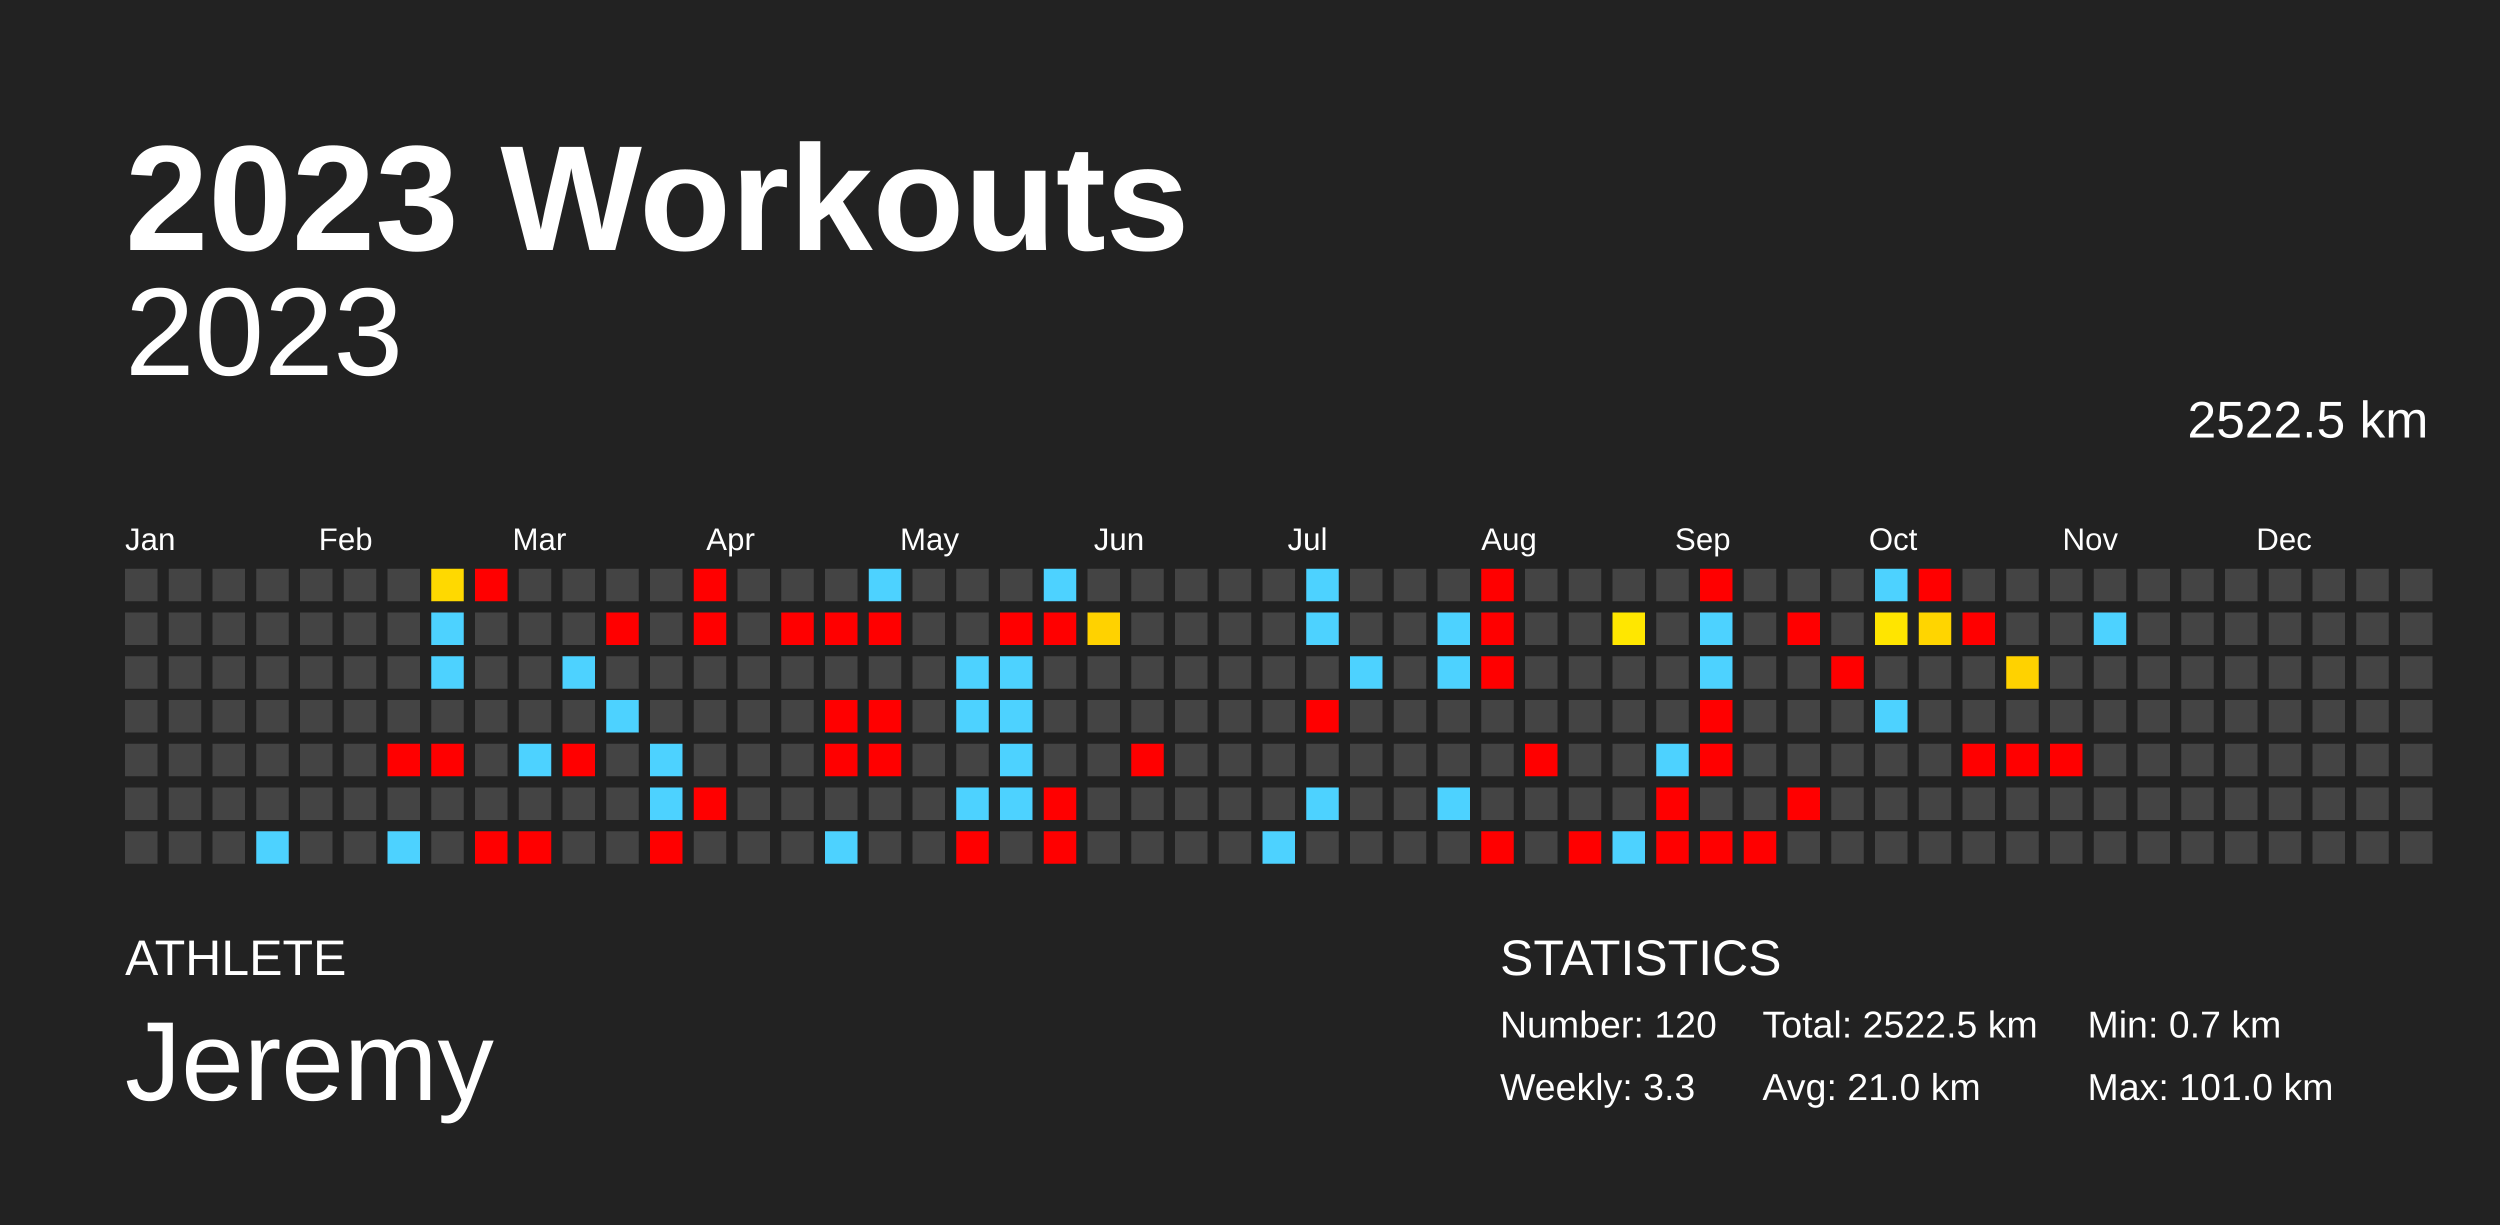
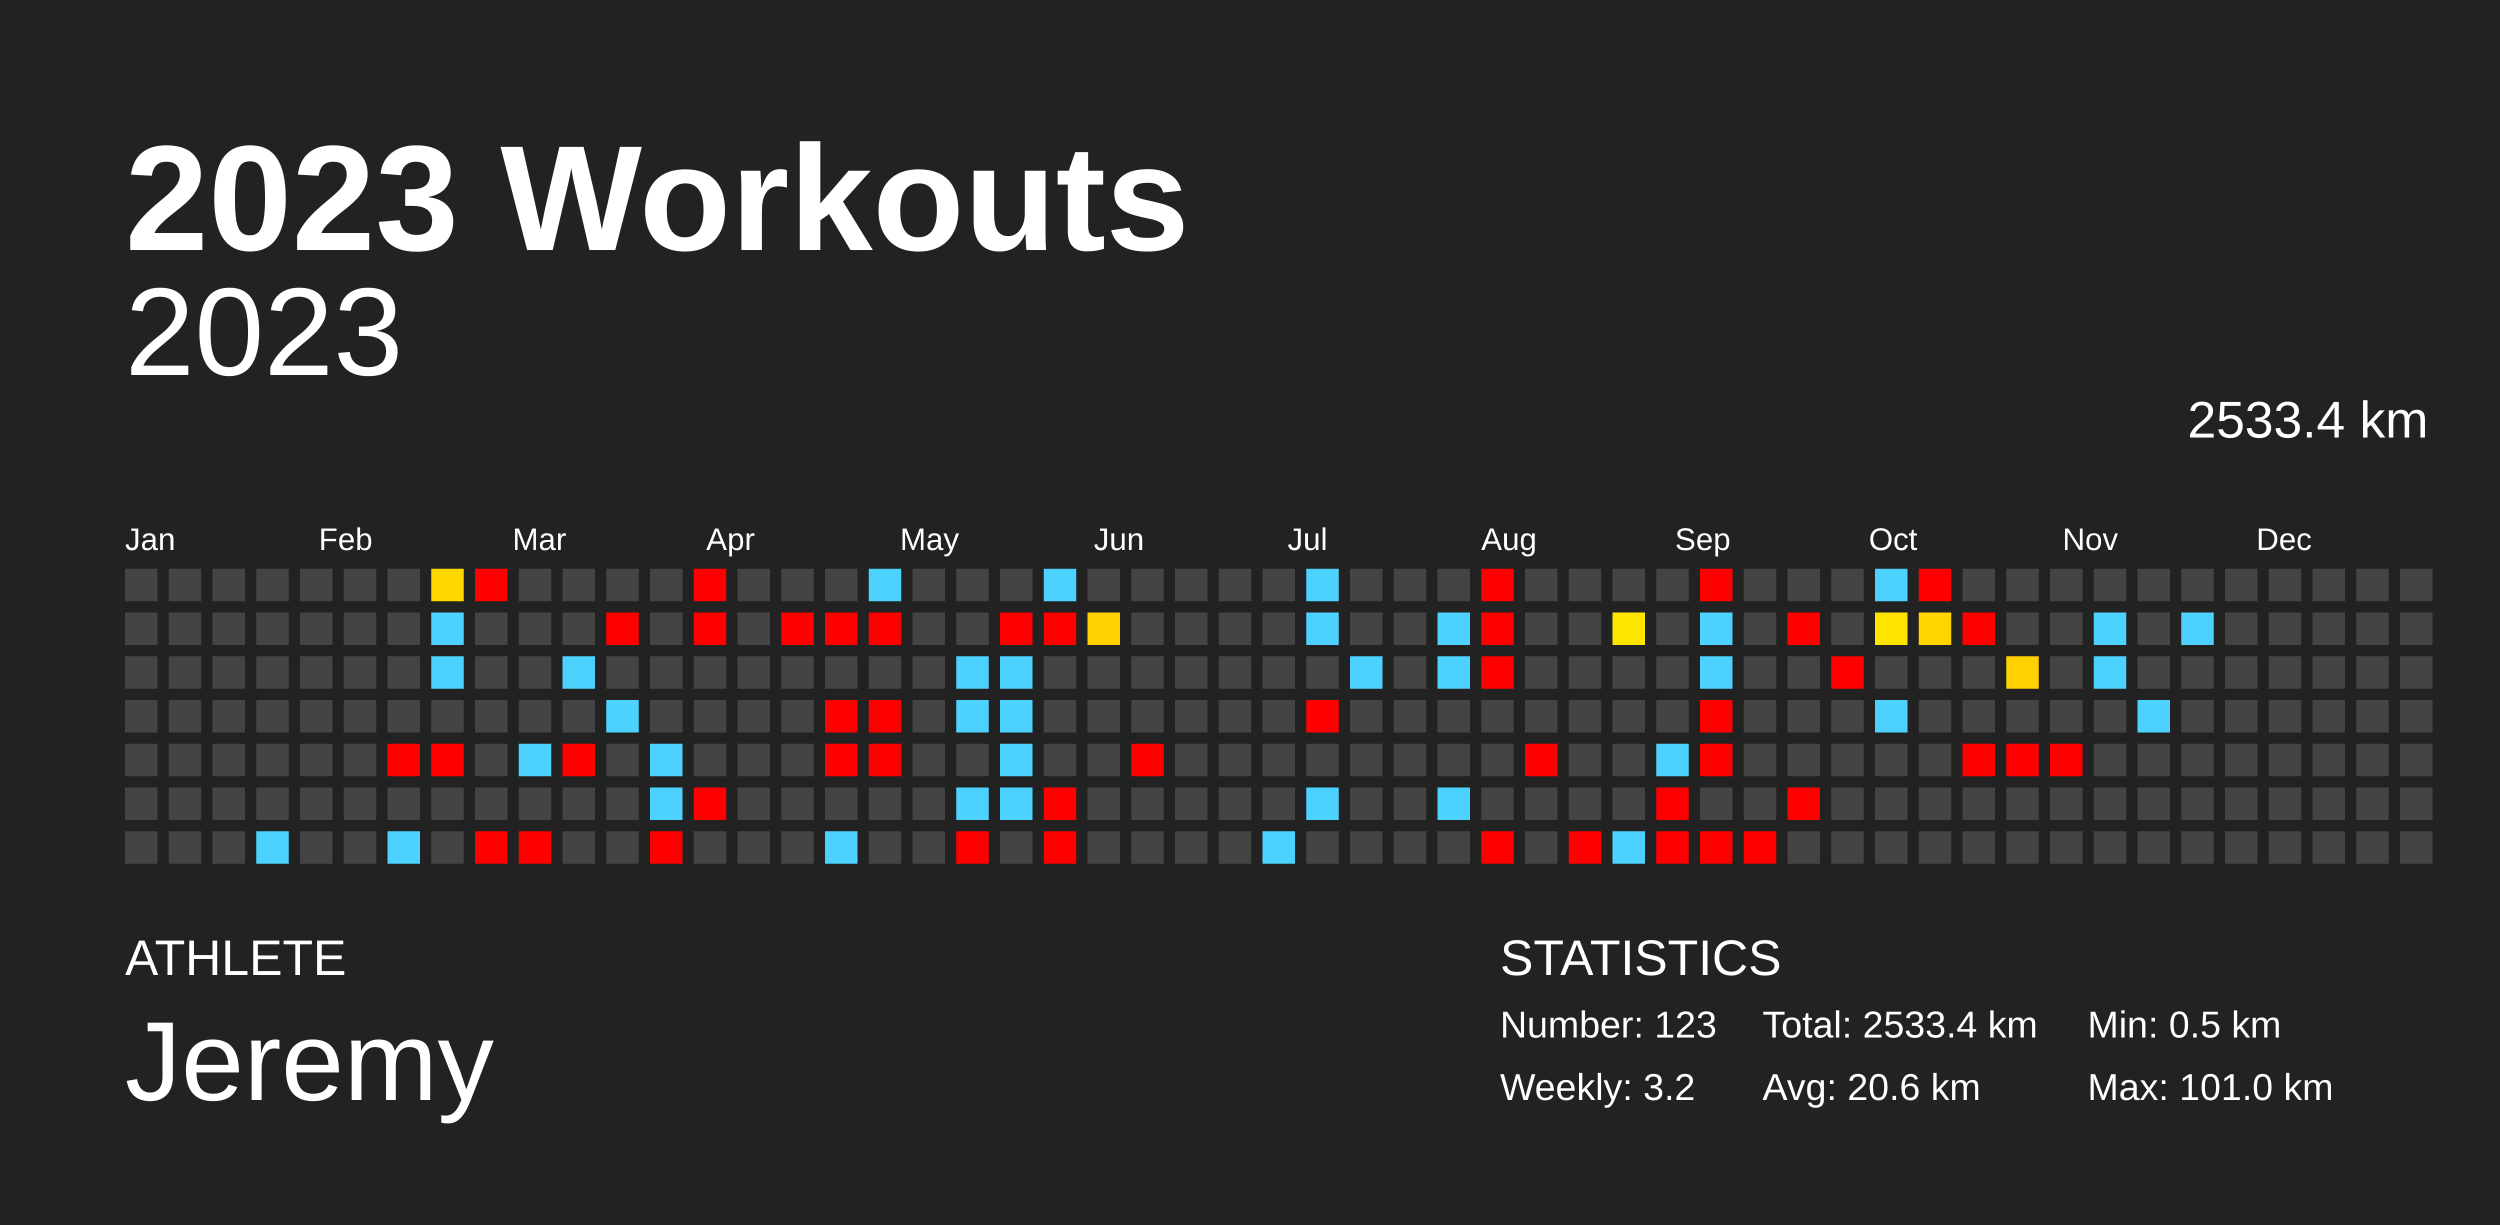
<svg xmlns="http://www.w3.org/2000/svg" baseProfile="full" height="98mm" version="1.1" viewBox="0,0,200,98" width="200mm">
  <defs />
  <rect fill="#222222" height="98" width="200" x="0" y="0" />
  <text fill="#FFFFFF" style="font-size:12px; font-family:Arial; font-weight:bold;" x="10" y="20">2023 Workouts</text>
  <text fill="#FFFFFF" style="font-size:4px; font-family:Arial" x="10" y="78">ATHLETE</text>
  <text fill="#FFFFFF" style="font-size:9px; font-family:Arial" x="10" y="88">Jeremy</text>
  <text fill="#FFFFFF" style="font-size:4px; font-family:Arial" x="120" y="78">STATISTICS</text>
-   <text fill="#FFFFFF" style="font-size:3px; font-family:Arial" x="120" y="83">Number: 120</text>
-   <text fill="#FFFFFF" style="font-size:3px; font-family:Arial" x="120" y="88">Weekly: 3.3</text>
-   <text fill="#FFFFFF" style="font-size:3px; font-family:Arial" x="141" y="83">Total: 2522.5 km</text>
-   <text fill="#FFFFFF" style="font-size:3px; font-family:Arial" x="141" y="88">Avg: 21.0 km</text>
-   <text fill="#FFFFFF" style="font-size:3px; font-family:Arial" x="167" y="83">Min: 0.7 km</text>
+   <text fill="#FFFFFF" style="font-size:3px; font-family:Arial" x="120" y="83">Number: 123</text>
+   <text fill="#FFFFFF" style="font-size:3px; font-family:Arial" x="120" y="88">Weekly: 3.2</text>
+   <text fill="#FFFFFF" style="font-size:3px; font-family:Arial" x="141" y="83">Total: 2533.4 km</text>
+   <text fill="#FFFFFF" style="font-size:3px; font-family:Arial" x="141" y="88">Avg: 20.6 km</text>
+   <text fill="#FFFFFF" style="font-size:3px; font-family:Arial" x="167" y="83">Min: 0.5 km</text>
  <text fill="#FFFFFF" style="font-size:3px; font-family:Arial" x="167" y="88">Max: 101.0 km</text>
  <text alignment-baseline="hanging" fill="#FFFFFF" style="font-size:10.0px; font-family:Arial;" x="10" y="30">2023</text>
-   <text alignment-baseline="hanging" fill="#FFFFFF" style="font-size:4.125px; font-family:Arial;" x="175" y="35">2522.5 km</text>
+   <text alignment-baseline="hanging" fill="#FFFFFF" style="font-size:4.125px; font-family:Arial;" x="175" y="35">2533.4 km</text>
  <text fill="#FFFFFF" style="font-size:2.5px; font-family:Arial" x="10.0" y="44">Jan</text>
  <text fill="#FFFFFF" style="font-size:2.5px; font-family:Arial" x="25.5" y="44">Feb</text>
  <text fill="#FFFFFF" style="font-size:2.5px; font-family:Arial" x="41.0" y="44">Mar</text>
  <text fill="#FFFFFF" style="font-size:2.5px; font-family:Arial" x="56.5" y="44">Apr</text>
  <text fill="#FFFFFF" style="font-size:2.5px; font-family:Arial" x="72.0" y="44">May</text>
  <text fill="#FFFFFF" style="font-size:2.5px; font-family:Arial" x="87.5" y="44">Jun</text>
  <text fill="#FFFFFF" style="font-size:2.5px; font-family:Arial" x="103.0" y="44">Jul</text>
  <text fill="#FFFFFF" style="font-size:2.5px; font-family:Arial" x="118.5" y="44">Aug</text>
  <text fill="#FFFFFF" style="font-size:2.5px; font-family:Arial" x="134.0" y="44">Sep</text>
  <text fill="#FFFFFF" style="font-size:2.5px; font-family:Arial" x="149.5" y="44">Oct</text>
  <text fill="#FFFFFF" style="font-size:2.5px; font-family:Arial" x="165.0" y="44">Nov</text>
  <text fill="#FFFFFF" style="font-size:2.5px; font-family:Arial" x="180.5" y="44">Dec</text>
  <rect fill="#444444" height="2.6" width="2.6" x="10.0" y="45.5" />
  <rect fill="#444444" height="2.6" width="2.6" x="10.0" y="49.0" />
  <rect fill="#444444" height="2.6" width="2.6" x="10.0" y="52.5" />
  <rect fill="#444444" height="2.6" width="2.6" x="10.0" y="56.0" />
  <rect fill="#444444" height="2.6" width="2.6" x="10.0" y="59.5" />
  <rect fill="#444444" height="2.6" width="2.6" x="10.0" y="63.0" />
  <rect fill="#444444" height="2.6" width="2.6" x="10.0" y="66.5" />
  <rect fill="#444444" height="2.6" width="2.6" x="13.5" y="45.5" />
  <rect fill="#444444" height="2.6" width="2.6" x="13.5" y="49.0" />
  <rect fill="#444444" height="2.6" width="2.6" x="13.5" y="52.5" />
  <rect fill="#444444" height="2.6" width="2.6" x="13.5" y="56.0" />
  <rect fill="#444444" height="2.6" width="2.6" x="13.5" y="59.5" />
  <rect fill="#444444" height="2.6" width="2.6" x="13.5" y="63.0" />
  <rect fill="#444444" height="2.6" width="2.6" x="13.5" y="66.5" />
  <rect fill="#444444" height="2.6" width="2.6" x="17.0" y="45.5" />
  <rect fill="#444444" height="2.6" width="2.6" x="17.0" y="49.0" />
  <rect fill="#444444" height="2.6" width="2.6" x="17.0" y="52.5" />
  <rect fill="#444444" height="2.6" width="2.6" x="17.0" y="56.0" />
  <rect fill="#444444" height="2.6" width="2.6" x="17.0" y="59.5" />
  <rect fill="#444444" height="2.6" width="2.6" x="17.0" y="63.0" />
  <rect fill="#444444" height="2.6" width="2.6" x="17.0" y="66.5" />
  <rect fill="#444444" height="2.6" width="2.6" x="20.5" y="45.5" />
  <rect fill="#444444" height="2.6" width="2.6" x="20.5" y="49.0" />
  <rect fill="#444444" height="2.6" width="2.6" x="20.5" y="52.5" />
  <rect fill="#444444" height="2.6" width="2.6" x="20.5" y="56.0" />
  <rect fill="#444444" height="2.6" width="2.6" x="20.5" y="59.5" />
  <rect fill="#444444" height="2.6" width="2.6" x="20.5" y="63.0" />
  <rect fill="#4dd2ff" height="2.6" width="2.6" x="20.5" y="66.5" />
  <rect fill="#444444" height="2.6" width="2.6" x="24.0" y="45.5" />
  <rect fill="#444444" height="2.6" width="2.6" x="24.0" y="49.0" />
  <rect fill="#444444" height="2.6" width="2.6" x="24.0" y="52.5" />
  <rect fill="#444444" height="2.6" width="2.6" x="24.0" y="56.0" />
  <rect fill="#444444" height="2.6" width="2.6" x="24.0" y="59.5" />
  <rect fill="#444444" height="2.6" width="2.6" x="24.0" y="63.0" />
  <rect fill="#444444" height="2.6" width="2.6" x="24.0" y="66.5" />
  <rect fill="#444444" height="2.6" width="2.6" x="27.5" y="45.5" />
  <rect fill="#444444" height="2.6" width="2.6" x="27.5" y="49.0" />
  <rect fill="#444444" height="2.6" width="2.6" x="27.5" y="52.5" />
  <rect fill="#444444" height="2.6" width="2.6" x="27.5" y="56.0" />
  <rect fill="#444444" height="2.6" width="2.6" x="27.5" y="59.5" />
  <rect fill="#444444" height="2.6" width="2.6" x="27.5" y="63.0" />
  <rect fill="#444444" height="2.6" width="2.6" x="27.5" y="66.5" />
  <rect fill="#444444" height="2.6" width="2.6" x="31.0" y="45.5" />
  <rect fill="#444444" height="2.6" width="2.6" x="31.0" y="49.0" />
  <rect fill="#444444" height="2.6" width="2.6" x="31.0" y="52.5" />
  <rect fill="#444444" height="2.6" width="2.6" x="31.0" y="56.0" />
  <rect fill="red" height="2.6" width="2.6" x="31.0" y="59.5" />
  <rect fill="#444444" height="2.6" width="2.6" x="31.0" y="63.0" />
  <rect fill="#4dd2ff" height="2.6" width="2.6" x="31.0" y="66.5" />
-   <rect fill="#ffd900" height="2.6" width="2.6" x="34.5" y="45.5" />
+   <rect fill="#ffd800" height="2.6" width="2.6" x="34.5" y="45.5" />
  <rect fill="#4dd2ff" height="2.6" width="2.6" x="34.5" y="49.0" />
  <rect fill="#4dd2ff" height="2.6" width="2.6" x="34.5" y="52.5" />
  <rect fill="#444444" height="2.6" width="2.6" x="34.5" y="56.0" />
  <rect fill="red" height="2.6" width="2.6" x="34.5" y="59.5" />
  <rect fill="#444444" height="2.6" width="2.6" x="34.5" y="63.0" />
  <rect fill="#444444" height="2.6" width="2.6" x="34.5" y="66.5" />
  <rect fill="red" height="2.6" width="2.6" x="38.0" y="45.5" />
  <rect fill="#444444" height="2.6" width="2.6" x="38.0" y="49.0" />
  <rect fill="#444444" height="2.6" width="2.6" x="38.0" y="52.5" />
  <rect fill="#444444" height="2.6" width="2.6" x="38.0" y="56.0" />
  <rect fill="#444444" height="2.6" width="2.6" x="38.0" y="59.5" />
  <rect fill="#444444" height="2.6" width="2.6" x="38.0" y="63.0" />
  <rect fill="red" height="2.6" width="2.6" x="38.0" y="66.5" />
  <rect fill="#444444" height="2.6" width="2.6" x="41.5" y="45.5" />
  <rect fill="#444444" height="2.6" width="2.6" x="41.5" y="49.0" />
  <rect fill="#444444" height="2.6" width="2.6" x="41.5" y="52.5" />
  <rect fill="#444444" height="2.6" width="2.6" x="41.5" y="56.0" />
  <rect fill="#4dd2ff" height="2.6" width="2.6" x="41.5" y="59.5" />
  <rect fill="#444444" height="2.6" width="2.6" x="41.5" y="63.0" />
  <rect fill="red" height="2.6" width="2.6" x="41.5" y="66.5" />
  <rect fill="#444444" height="2.6" width="2.6" x="45.0" y="45.5" />
  <rect fill="#444444" height="2.6" width="2.6" x="45.0" y="49.0" />
  <rect fill="#4dd2ff" height="2.6" width="2.6" x="45.0" y="52.5" />
  <rect fill="#444444" height="2.6" width="2.6" x="45.0" y="56.0" />
  <rect fill="red" height="2.6" width="2.6" x="45.0" y="59.5" />
  <rect fill="#444444" height="2.6" width="2.6" x="45.0" y="63.0" />
  <rect fill="#444444" height="2.6" width="2.6" x="45.0" y="66.5" />
  <rect fill="#444444" height="2.6" width="2.6" x="48.5" y="45.5" />
  <rect fill="red" height="2.6" width="2.6" x="48.5" y="49.0" />
  <rect fill="#444444" height="2.6" width="2.6" x="48.5" y="52.5" />
  <rect fill="#4dd2ff" height="2.6" width="2.6" x="48.5" y="56.0" />
  <rect fill="#444444" height="2.6" width="2.6" x="48.5" y="59.5" />
  <rect fill="#444444" height="2.6" width="2.6" x="48.5" y="63.0" />
  <rect fill="#444444" height="2.6" width="2.6" x="48.5" y="66.5" />
  <rect fill="#444444" height="2.6" width="2.6" x="52.0" y="45.5" />
  <rect fill="#444444" height="2.6" width="2.6" x="52.0" y="49.0" />
  <rect fill="#444444" height="2.6" width="2.6" x="52.0" y="52.5" />
  <rect fill="#444444" height="2.6" width="2.6" x="52.0" y="56.0" />
  <rect fill="#4dd2ff" height="2.6" width="2.6" x="52.0" y="59.5" />
  <rect fill="#4dd2ff" height="2.6" width="2.6" x="52.0" y="63.0" />
  <rect fill="red" height="2.6" width="2.6" x="52.0" y="66.5" />
  <rect fill="red" height="2.6" width="2.6" x="55.5" y="45.5" />
  <rect fill="red" height="2.6" width="2.6" x="55.5" y="49.0" />
  <rect fill="#444444" height="2.6" width="2.6" x="55.5" y="52.5" />
  <rect fill="#444444" height="2.6" width="2.6" x="55.5" y="56.0" />
  <rect fill="#444444" height="2.6" width="2.6" x="55.5" y="59.5" />
  <rect fill="red" height="2.6" width="2.6" x="55.5" y="63.0" />
  <rect fill="#444444" height="2.6" width="2.6" x="55.5" y="66.5" />
  <rect fill="#444444" height="2.6" width="2.6" x="59.0" y="45.5" />
  <rect fill="#444444" height="2.6" width="2.6" x="59.0" y="49.0" />
  <rect fill="#444444" height="2.6" width="2.6" x="59.0" y="52.5" />
  <rect fill="#444444" height="2.6" width="2.6" x="59.0" y="56.0" />
  <rect fill="#444444" height="2.6" width="2.6" x="59.0" y="59.5" />
  <rect fill="#444444" height="2.6" width="2.6" x="59.0" y="63.0" />
  <rect fill="#444444" height="2.6" width="2.6" x="59.0" y="66.5" />
  <rect fill="#444444" height="2.6" width="2.6" x="62.5" y="45.5" />
  <rect fill="red" height="2.6" width="2.6" x="62.5" y="49.0" />
  <rect fill="#444444" height="2.6" width="2.6" x="62.5" y="52.5" />
  <rect fill="#444444" height="2.6" width="2.6" x="62.5" y="56.0" />
  <rect fill="#444444" height="2.6" width="2.6" x="62.5" y="59.5" />
  <rect fill="#444444" height="2.6" width="2.6" x="62.5" y="63.0" />
  <rect fill="#444444" height="2.6" width="2.6" x="62.5" y="66.5" />
  <rect fill="#444444" height="2.6" width="2.6" x="66.0" y="45.5" />
  <rect fill="red" height="2.6" width="2.6" x="66.0" y="49.0" />
  <rect fill="#444444" height="2.6" width="2.6" x="66.0" y="52.5" />
  <rect fill="red" height="2.6" width="2.6" x="66.0" y="56.0" />
  <rect fill="red" height="2.6" width="2.6" x="66.0" y="59.5" />
  <rect fill="#444444" height="2.6" width="2.6" x="66.0" y="63.0" />
  <rect fill="#4dd2ff" height="2.6" width="2.6" x="66.0" y="66.5" />
  <rect fill="#4dd2ff" height="2.6" width="2.6" x="69.5" y="45.5" />
  <rect fill="red" height="2.6" width="2.6" x="69.5" y="49.0" />
  <rect fill="#444444" height="2.6" width="2.6" x="69.5" y="52.5" />
  <rect fill="red" height="2.6" width="2.6" x="69.5" y="56.0" />
  <rect fill="red" height="2.6" width="2.6" x="69.5" y="59.5" />
  <rect fill="#444444" height="2.6" width="2.6" x="69.5" y="63.0" />
  <rect fill="#444444" height="2.6" width="2.6" x="69.5" y="66.5" />
  <rect fill="#444444" height="2.6" width="2.6" x="73.0" y="45.5" />
  <rect fill="#444444" height="2.6" width="2.6" x="73.0" y="49.0" />
  <rect fill="#444444" height="2.6" width="2.6" x="73.0" y="52.5" />
  <rect fill="#444444" height="2.6" width="2.6" x="73.0" y="56.0" />
  <rect fill="#444444" height="2.6" width="2.6" x="73.0" y="59.5" />
  <rect fill="#444444" height="2.6" width="2.6" x="73.0" y="63.0" />
  <rect fill="#444444" height="2.6" width="2.6" x="73.0" y="66.5" />
  <rect fill="#444444" height="2.6" width="2.6" x="76.5" y="45.5" />
  <rect fill="#444444" height="2.6" width="2.6" x="76.5" y="49.0" />
  <rect fill="#4dd2ff" height="2.6" width="2.6" x="76.5" y="52.5" />
  <rect fill="#4dd2ff" height="2.6" width="2.6" x="76.5" y="56.0" />
  <rect fill="#444444" height="2.6" width="2.6" x="76.5" y="59.5" />
  <rect fill="#4dd2ff" height="2.6" width="2.6" x="76.5" y="63.0" />
  <rect fill="red" height="2.6" width="2.6" x="76.5" y="66.5" />
  <rect fill="#444444" height="2.6" width="2.6" x="80.0" y="45.5" />
  <rect fill="red" height="2.6" width="2.6" x="80.0" y="49.0" />
  <rect fill="#4dd2ff" height="2.6" width="2.6" x="80.0" y="52.5" />
  <rect fill="#4dd2ff" height="2.6" width="2.6" x="80.0" y="56.0" />
  <rect fill="#4dd2ff" height="2.6" width="2.6" x="80.0" y="59.5" />
  <rect fill="#4dd2ff" height="2.6" width="2.6" x="80.0" y="63.0" />
  <rect fill="#444444" height="2.6" width="2.6" x="80.0" y="66.5" />
  <rect fill="#4dd2ff" height="2.6" width="2.6" x="83.5" y="45.5" />
  <rect fill="red" height="2.6" width="2.6" x="83.5" y="49.0" />
  <rect fill="#444444" height="2.6" width="2.6" x="83.5" y="52.5" />
  <rect fill="#444444" height="2.6" width="2.6" x="83.5" y="56.0" />
  <rect fill="#444444" height="2.6" width="2.6" x="83.5" y="59.5" />
  <rect fill="red" height="2.6" width="2.6" x="83.5" y="63.0" />
  <rect fill="red" height="2.6" width="2.6" x="83.5" y="66.5" />
  <rect fill="#444444" height="2.6" width="2.6" x="87.0" y="45.5" />
-   <rect fill="#ffd200" height="2.6" width="2.6" x="87.0" y="49.0" />
+   <rect fill="#ffd100" height="2.6" width="2.6" x="87.0" y="49.0" />
  <rect fill="#444444" height="2.6" width="2.6" x="87.0" y="52.5" />
  <rect fill="#444444" height="2.6" width="2.6" x="87.0" y="56.0" />
  <rect fill="#444444" height="2.6" width="2.6" x="87.0" y="59.5" />
  <rect fill="#444444" height="2.6" width="2.6" x="87.0" y="63.0" />
  <rect fill="#444444" height="2.6" width="2.6" x="87.0" y="66.5" />
  <rect fill="#444444" height="2.6" width="2.6" x="90.5" y="45.5" />
  <rect fill="#444444" height="2.6" width="2.6" x="90.5" y="49.0" />
  <rect fill="#444444" height="2.6" width="2.6" x="90.5" y="52.5" />
  <rect fill="#444444" height="2.6" width="2.6" x="90.5" y="56.0" />
  <rect fill="red" height="2.6" width="2.6" x="90.5" y="59.5" />
  <rect fill="#444444" height="2.6" width="2.6" x="90.5" y="63.0" />
  <rect fill="#444444" height="2.6" width="2.6" x="90.5" y="66.5" />
  <rect fill="#444444" height="2.6" width="2.6" x="94.0" y="45.5" />
  <rect fill="#444444" height="2.6" width="2.6" x="94.0" y="49.0" />
  <rect fill="#444444" height="2.6" width="2.6" x="94.0" y="52.5" />
  <rect fill="#444444" height="2.6" width="2.6" x="94.0" y="56.0" />
  <rect fill="#444444" height="2.6" width="2.6" x="94.0" y="59.5" />
  <rect fill="#444444" height="2.6" width="2.6" x="94.0" y="63.0" />
  <rect fill="#444444" height="2.6" width="2.6" x="94.0" y="66.5" />
  <rect fill="#444444" height="2.6" width="2.6" x="97.5" y="45.5" />
  <rect fill="#444444" height="2.6" width="2.6" x="97.5" y="49.0" />
  <rect fill="#444444" height="2.6" width="2.6" x="97.5" y="52.5" />
  <rect fill="#444444" height="2.6" width="2.6" x="97.5" y="56.0" />
  <rect fill="#444444" height="2.6" width="2.6" x="97.5" y="59.5" />
  <rect fill="#444444" height="2.6" width="2.6" x="97.5" y="63.0" />
  <rect fill="#444444" height="2.6" width="2.6" x="97.5" y="66.5" />
  <rect fill="#444444" height="2.6" width="2.6" x="101.0" y="45.5" />
  <rect fill="#444444" height="2.6" width="2.6" x="101.0" y="49.0" />
  <rect fill="#444444" height="2.6" width="2.6" x="101.0" y="52.5" />
  <rect fill="#444444" height="2.6" width="2.6" x="101.0" y="56.0" />
  <rect fill="#444444" height="2.6" width="2.6" x="101.0" y="59.5" />
  <rect fill="#444444" height="2.6" width="2.6" x="101.0" y="63.0" />
  <rect fill="#4dd2ff" height="2.6" width="2.6" x="101.0" y="66.5" />
  <rect fill="#4dd2ff" height="2.6" width="2.6" x="104.5" y="45.5" />
  <rect fill="#4dd2ff" height="2.6" width="2.6" x="104.5" y="49.0" />
  <rect fill="#444444" height="2.6" width="2.6" x="104.5" y="52.5" />
  <rect fill="red" height="2.6" width="2.6" x="104.5" y="56.0" />
  <rect fill="#444444" height="2.6" width="2.6" x="104.5" y="59.5" />
  <rect fill="#4dd2ff" height="2.6" width="2.6" x="104.5" y="63.0" />
  <rect fill="#444444" height="2.6" width="2.6" x="104.5" y="66.5" />
  <rect fill="#444444" height="2.6" width="2.6" x="108.0" y="45.5" />
  <rect fill="#444444" height="2.6" width="2.6" x="108.0" y="49.0" />
  <rect fill="#4dd2ff" height="2.6" width="2.6" x="108.0" y="52.5" />
  <rect fill="#444444" height="2.6" width="2.6" x="108.0" y="56.0" />
  <rect fill="#444444" height="2.6" width="2.6" x="108.0" y="59.5" />
  <rect fill="#444444" height="2.6" width="2.6" x="108.0" y="63.0" />
  <rect fill="#444444" height="2.6" width="2.6" x="108.0" y="66.5" />
  <rect fill="#444444" height="2.6" width="2.6" x="111.5" y="45.5" />
  <rect fill="#444444" height="2.6" width="2.6" x="111.5" y="49.0" />
  <rect fill="#444444" height="2.6" width="2.6" x="111.5" y="52.5" />
  <rect fill="#444444" height="2.6" width="2.6" x="111.5" y="56.0" />
  <rect fill="#444444" height="2.6" width="2.6" x="111.5" y="59.5" />
  <rect fill="#444444" height="2.6" width="2.6" x="111.5" y="63.0" />
  <rect fill="#444444" height="2.6" width="2.6" x="111.5" y="66.5" />
  <rect fill="#444444" height="2.6" width="2.6" x="115.0" y="45.5" />
  <rect fill="#4dd2ff" height="2.6" width="2.6" x="115.0" y="49.0" />
  <rect fill="#4dd2ff" height="2.6" width="2.6" x="115.0" y="52.5" />
  <rect fill="#444444" height="2.6" width="2.6" x="115.0" y="56.0" />
  <rect fill="#444444" height="2.6" width="2.6" x="115.0" y="59.5" />
  <rect fill="#4dd2ff" height="2.6" width="2.6" x="115.0" y="63.0" />
  <rect fill="#444444" height="2.6" width="2.6" x="115.0" y="66.5" />
  <rect fill="red" height="2.6" width="2.6" x="118.5" y="45.5" />
  <rect fill="red" height="2.6" width="2.6" x="118.5" y="49.0" />
  <rect fill="red" height="2.6" width="2.6" x="118.5" y="52.5" />
  <rect fill="#444444" height="2.6" width="2.6" x="118.5" y="56.0" />
  <rect fill="#444444" height="2.6" width="2.6" x="118.5" y="59.5" />
  <rect fill="#444444" height="2.6" width="2.6" x="118.5" y="63.0" />
  <rect fill="red" height="2.6" width="2.6" x="118.5" y="66.5" />
  <rect fill="#444444" height="2.6" width="2.6" x="122.0" y="45.5" />
  <rect fill="#444444" height="2.6" width="2.6" x="122.0" y="49.0" />
  <rect fill="#444444" height="2.6" width="2.6" x="122.0" y="52.5" />
  <rect fill="#444444" height="2.6" width="2.6" x="122.0" y="56.0" />
  <rect fill="red" height="2.6" width="2.6" x="122.0" y="59.5" />
  <rect fill="#444444" height="2.6" width="2.6" x="122.0" y="63.0" />
  <rect fill="#444444" height="2.6" width="2.6" x="122.0" y="66.5" />
  <rect fill="#444444" height="2.6" width="2.6" x="125.5" y="45.5" />
  <rect fill="#444444" height="2.6" width="2.6" x="125.5" y="49.0" />
  <rect fill="#444444" height="2.6" width="2.6" x="125.5" y="52.5" />
  <rect fill="#444444" height="2.6" width="2.6" x="125.5" y="56.0" />
  <rect fill="#444444" height="2.6" width="2.6" x="125.5" y="59.5" />
  <rect fill="#444444" height="2.6" width="2.6" x="125.5" y="63.0" />
  <rect fill="red" height="2.6" width="2.6" x="125.5" y="66.5" />
  <rect fill="#444444" height="2.6" width="2.6" x="129.0" y="45.5" />
-   <rect fill="#ffe700" height="2.6" width="2.6" x="129.0" y="49.0" />
+   <rect fill="#ffe600" height="2.6" width="2.6" x="129.0" y="49.0" />
  <rect fill="#444444" height="2.6" width="2.6" x="129.0" y="52.5" />
  <rect fill="#444444" height="2.6" width="2.6" x="129.0" y="56.0" />
  <rect fill="#444444" height="2.6" width="2.6" x="129.0" y="59.5" />
  <rect fill="#444444" height="2.6" width="2.6" x="129.0" y="63.0" />
  <rect fill="#4dd2ff" height="2.6" width="2.6" x="129.0" y="66.5" />
  <rect fill="#444444" height="2.6" width="2.6" x="132.5" y="45.5" />
  <rect fill="#444444" height="2.6" width="2.6" x="132.5" y="49.0" />
  <rect fill="#444444" height="2.6" width="2.6" x="132.5" y="52.5" />
  <rect fill="#444444" height="2.6" width="2.6" x="132.5" y="56.0" />
  <rect fill="#4dd2ff" height="2.6" width="2.6" x="132.5" y="59.5" />
  <rect fill="red" height="2.6" width="2.6" x="132.5" y="63.0" />
  <rect fill="red" height="2.6" width="2.6" x="132.5" y="66.5" />
  <rect fill="red" height="2.6" width="2.6" x="136.0" y="45.5" />
  <rect fill="#4dd2ff" height="2.6" width="2.6" x="136.0" y="49.0" />
  <rect fill="#4dd2ff" height="2.6" width="2.6" x="136.0" y="52.5" />
  <rect fill="red" height="2.6" width="2.6" x="136.0" y="56.0" />
  <rect fill="red" height="2.6" width="2.6" x="136.0" y="59.5" />
  <rect fill="#444444" height="2.6" width="2.6" x="136.0" y="63.0" />
  <rect fill="red" height="2.6" width="2.6" x="136.0" y="66.5" />
  <rect fill="#444444" height="2.6" width="2.6" x="139.5" y="45.5" />
  <rect fill="#444444" height="2.6" width="2.6" x="139.5" y="49.0" />
  <rect fill="#444444" height="2.6" width="2.6" x="139.5" y="52.5" />
  <rect fill="#444444" height="2.6" width="2.6" x="139.5" y="56.0" />
  <rect fill="#444444" height="2.6" width="2.6" x="139.5" y="59.5" />
  <rect fill="#444444" height="2.6" width="2.6" x="139.5" y="63.0" />
  <rect fill="red" height="2.6" width="2.6" x="139.5" y="66.5" />
  <rect fill="#444444" height="2.6" width="2.6" x="143.0" y="45.5" />
  <rect fill="red" height="2.6" width="2.6" x="143.0" y="49.0" />
  <rect fill="#444444" height="2.6" width="2.6" x="143.0" y="52.5" />
  <rect fill="#444444" height="2.6" width="2.6" x="143.0" y="56.0" />
  <rect fill="#444444" height="2.6" width="2.6" x="143.0" y="59.5" />
  <rect fill="red" height="2.6" width="2.6" x="143.0" y="63.0" />
  <rect fill="#444444" height="2.6" width="2.6" x="143.0" y="66.5" />
  <rect fill="#444444" height="2.6" width="2.6" x="146.5" y="45.5" />
  <rect fill="#444444" height="2.6" width="2.6" x="146.5" y="49.0" />
  <rect fill="red" height="2.6" width="2.6" x="146.5" y="52.5" />
  <rect fill="#444444" height="2.6" width="2.6" x="146.5" y="56.0" />
  <rect fill="#444444" height="2.6" width="2.6" x="146.5" y="59.5" />
  <rect fill="#444444" height="2.6" width="2.6" x="146.5" y="63.0" />
  <rect fill="#444444" height="2.6" width="2.6" x="146.5" y="66.5" />
  <rect fill="#4dd2ff" height="2.6" width="2.6" x="150.0" y="45.5" />
-   <rect fill="#ffe500" height="2.6" width="2.6" x="150.0" y="49.0" />
+   <rect fill="#ffe400" height="2.6" width="2.6" x="150.0" y="49.0" />
  <rect fill="#444444" height="2.6" width="2.6" x="150.0" y="52.5" />
  <rect fill="#4dd2ff" height="2.6" width="2.6" x="150.0" y="56.0" />
  <rect fill="#444444" height="2.6" width="2.6" x="150.0" y="59.5" />
  <rect fill="#444444" height="2.6" width="2.6" x="150.0" y="63.0" />
  <rect fill="#444444" height="2.6" width="2.6" x="150.0" y="66.5" />
  <rect fill="red" height="2.6" width="2.6" x="153.5" y="45.5" />
-   <rect fill="#ffd500" height="2.6" width="2.6" x="153.5" y="49.0" />
+   <rect fill="#ffd400" height="2.6" width="2.6" x="153.5" y="49.0" />
  <rect fill="#444444" height="2.6" width="2.6" x="153.5" y="52.5" />
  <rect fill="#444444" height="2.6" width="2.6" x="153.5" y="56.0" />
  <rect fill="#444444" height="2.6" width="2.6" x="153.5" y="59.5" />
  <rect fill="#444444" height="2.6" width="2.6" x="153.5" y="63.0" />
  <rect fill="#444444" height="2.6" width="2.6" x="153.5" y="66.5" />
  <rect fill="#444444" height="2.6" width="2.6" x="157.0" y="45.5" />
  <rect fill="red" height="2.6" width="2.6" x="157.0" y="49.0" />
  <rect fill="#444444" height="2.6" width="2.6" x="157.0" y="52.5" />
  <rect fill="#444444" height="2.6" width="2.6" x="157.0" y="56.0" />
  <rect fill="red" height="2.6" width="2.6" x="157.0" y="59.5" />
  <rect fill="#444444" height="2.6" width="2.6" x="157.0" y="63.0" />
  <rect fill="#444444" height="2.6" width="2.6" x="157.0" y="66.5" />
  <rect fill="#444444" height="2.6" width="2.6" x="160.5" y="45.5" />
  <rect fill="#444444" height="2.6" width="2.6" x="160.5" y="49.0" />
-   <rect fill="#ffd200" height="2.6" width="2.6" x="160.5" y="52.5" />
+   <rect fill="#ffd100" height="2.6" width="2.6" x="160.5" y="52.5" />
  <rect fill="#444444" height="2.6" width="2.6" x="160.5" y="56.0" />
  <rect fill="red" height="2.6" width="2.6" x="160.5" y="59.5" />
  <rect fill="#444444" height="2.6" width="2.6" x="160.5" y="63.0" />
  <rect fill="#444444" height="2.6" width="2.6" x="160.5" y="66.5" />
  <rect fill="#444444" height="2.6" width="2.6" x="164.0" y="45.5" />
  <rect fill="#444444" height="2.6" width="2.6" x="164.0" y="49.0" />
  <rect fill="#444444" height="2.6" width="2.6" x="164.0" y="52.5" />
  <rect fill="#444444" height="2.6" width="2.6" x="164.0" y="56.0" />
  <rect fill="red" height="2.6" width="2.6" x="164.0" y="59.5" />
  <rect fill="#444444" height="2.6" width="2.6" x="164.0" y="63.0" />
  <rect fill="#444444" height="2.6" width="2.6" x="164.0" y="66.5" />
  <rect fill="#444444" height="2.6" width="2.6" x="167.5" y="45.5" />
  <rect fill="#4dd2ff" height="2.6" width="2.6" x="167.5" y="49.0" />
-   <rect fill="#444444" height="2.6" width="2.6" x="167.5" y="52.5" />
+   <rect fill="#4dd2ff" height="2.6" width="2.6" x="167.5" y="52.5" />
  <rect fill="#444444" height="2.6" width="2.6" x="167.5" y="56.0" />
  <rect fill="#444444" height="2.6" width="2.6" x="167.5" y="59.5" />
  <rect fill="#444444" height="2.6" width="2.6" x="167.5" y="63.0" />
  <rect fill="#444444" height="2.6" width="2.6" x="167.5" y="66.5" />
  <rect fill="#444444" height="2.6" width="2.6" x="171.0" y="45.5" />
  <rect fill="#444444" height="2.6" width="2.6" x="171.0" y="49.0" />
  <rect fill="#444444" height="2.6" width="2.6" x="171.0" y="52.5" />
-   <rect fill="#444444" height="2.6" width="2.6" x="171.0" y="56.0" />
+   <rect fill="#4dd2ff" height="2.6" width="2.6" x="171.0" y="56.0" />
  <rect fill="#444444" height="2.6" width="2.6" x="171.0" y="59.5" />
  <rect fill="#444444" height="2.6" width="2.6" x="171.0" y="63.0" />
  <rect fill="#444444" height="2.6" width="2.6" x="171.0" y="66.5" />
  <rect fill="#444444" height="2.6" width="2.6" x="174.5" y="45.5" />
-   <rect fill="#444444" height="2.6" width="2.6" x="174.5" y="49.0" />
+   <rect fill="#4dd2ff" height="2.6" width="2.6" x="174.5" y="49.0" />
  <rect fill="#444444" height="2.6" width="2.6" x="174.5" y="52.5" />
  <rect fill="#444444" height="2.6" width="2.6" x="174.5" y="56.0" />
  <rect fill="#444444" height="2.6" width="2.6" x="174.5" y="59.5" />
  <rect fill="#444444" height="2.6" width="2.6" x="174.5" y="63.0" />
  <rect fill="#444444" height="2.6" width="2.6" x="174.5" y="66.5" />
  <rect fill="#444444" height="2.6" width="2.6" x="178.0" y="45.5" />
  <rect fill="#444444" height="2.6" width="2.6" x="178.0" y="49.0" />
  <rect fill="#444444" height="2.6" width="2.6" x="178.0" y="52.5" />
  <rect fill="#444444" height="2.6" width="2.6" x="178.0" y="56.0" />
  <rect fill="#444444" height="2.6" width="2.6" x="178.0" y="59.5" />
  <rect fill="#444444" height="2.6" width="2.6" x="178.0" y="63.0" />
  <rect fill="#444444" height="2.6" width="2.6" x="178.0" y="66.5" />
  <rect fill="#444444" height="2.6" width="2.6" x="181.5" y="45.5" />
  <rect fill="#444444" height="2.6" width="2.6" x="181.5" y="49.0" />
  <rect fill="#444444" height="2.6" width="2.6" x="181.5" y="52.5" />
  <rect fill="#444444" height="2.6" width="2.6" x="181.5" y="56.0" />
  <rect fill="#444444" height="2.6" width="2.6" x="181.5" y="59.5" />
  <rect fill="#444444" height="2.6" width="2.6" x="181.5" y="63.0" />
  <rect fill="#444444" height="2.6" width="2.6" x="181.5" y="66.5" />
  <rect fill="#444444" height="2.6" width="2.6" x="185.0" y="45.5" />
  <rect fill="#444444" height="2.6" width="2.6" x="185.0" y="49.0" />
  <rect fill="#444444" height="2.6" width="2.6" x="185.0" y="52.5" />
  <rect fill="#444444" height="2.6" width="2.6" x="185.0" y="56.0" />
  <rect fill="#444444" height="2.6" width="2.6" x="185.0" y="59.5" />
  <rect fill="#444444" height="2.6" width="2.6" x="185.0" y="63.0" />
  <rect fill="#444444" height="2.6" width="2.6" x="185.0" y="66.5" />
  <rect fill="#444444" height="2.6" width="2.6" x="188.5" y="45.5" />
  <rect fill="#444444" height="2.6" width="2.6" x="188.5" y="49.0" />
  <rect fill="#444444" height="2.6" width="2.6" x="188.5" y="52.5" />
  <rect fill="#444444" height="2.6" width="2.6" x="188.5" y="56.0" />
  <rect fill="#444444" height="2.6" width="2.6" x="188.5" y="59.5" />
  <rect fill="#444444" height="2.6" width="2.6" x="188.5" y="63.0" />
  <rect fill="#444444" height="2.6" width="2.6" x="188.5" y="66.5" />
  <rect fill="#444444" height="2.6" width="2.6" x="192.0" y="45.5" />
  <rect fill="#444444" height="2.6" width="2.6" x="192.0" y="49.0" />
  <rect fill="#444444" height="2.6" width="2.6" x="192.0" y="52.5" />
  <rect fill="#444444" height="2.6" width="2.6" x="192.0" y="56.0" />
  <rect fill="#444444" height="2.6" width="2.6" x="192.0" y="59.5" />
  <rect fill="#444444" height="2.6" width="2.6" x="192.0" y="63.0" />
  <rect fill="#444444" height="2.6" width="2.6" x="192.0" y="66.5" />
</svg>
